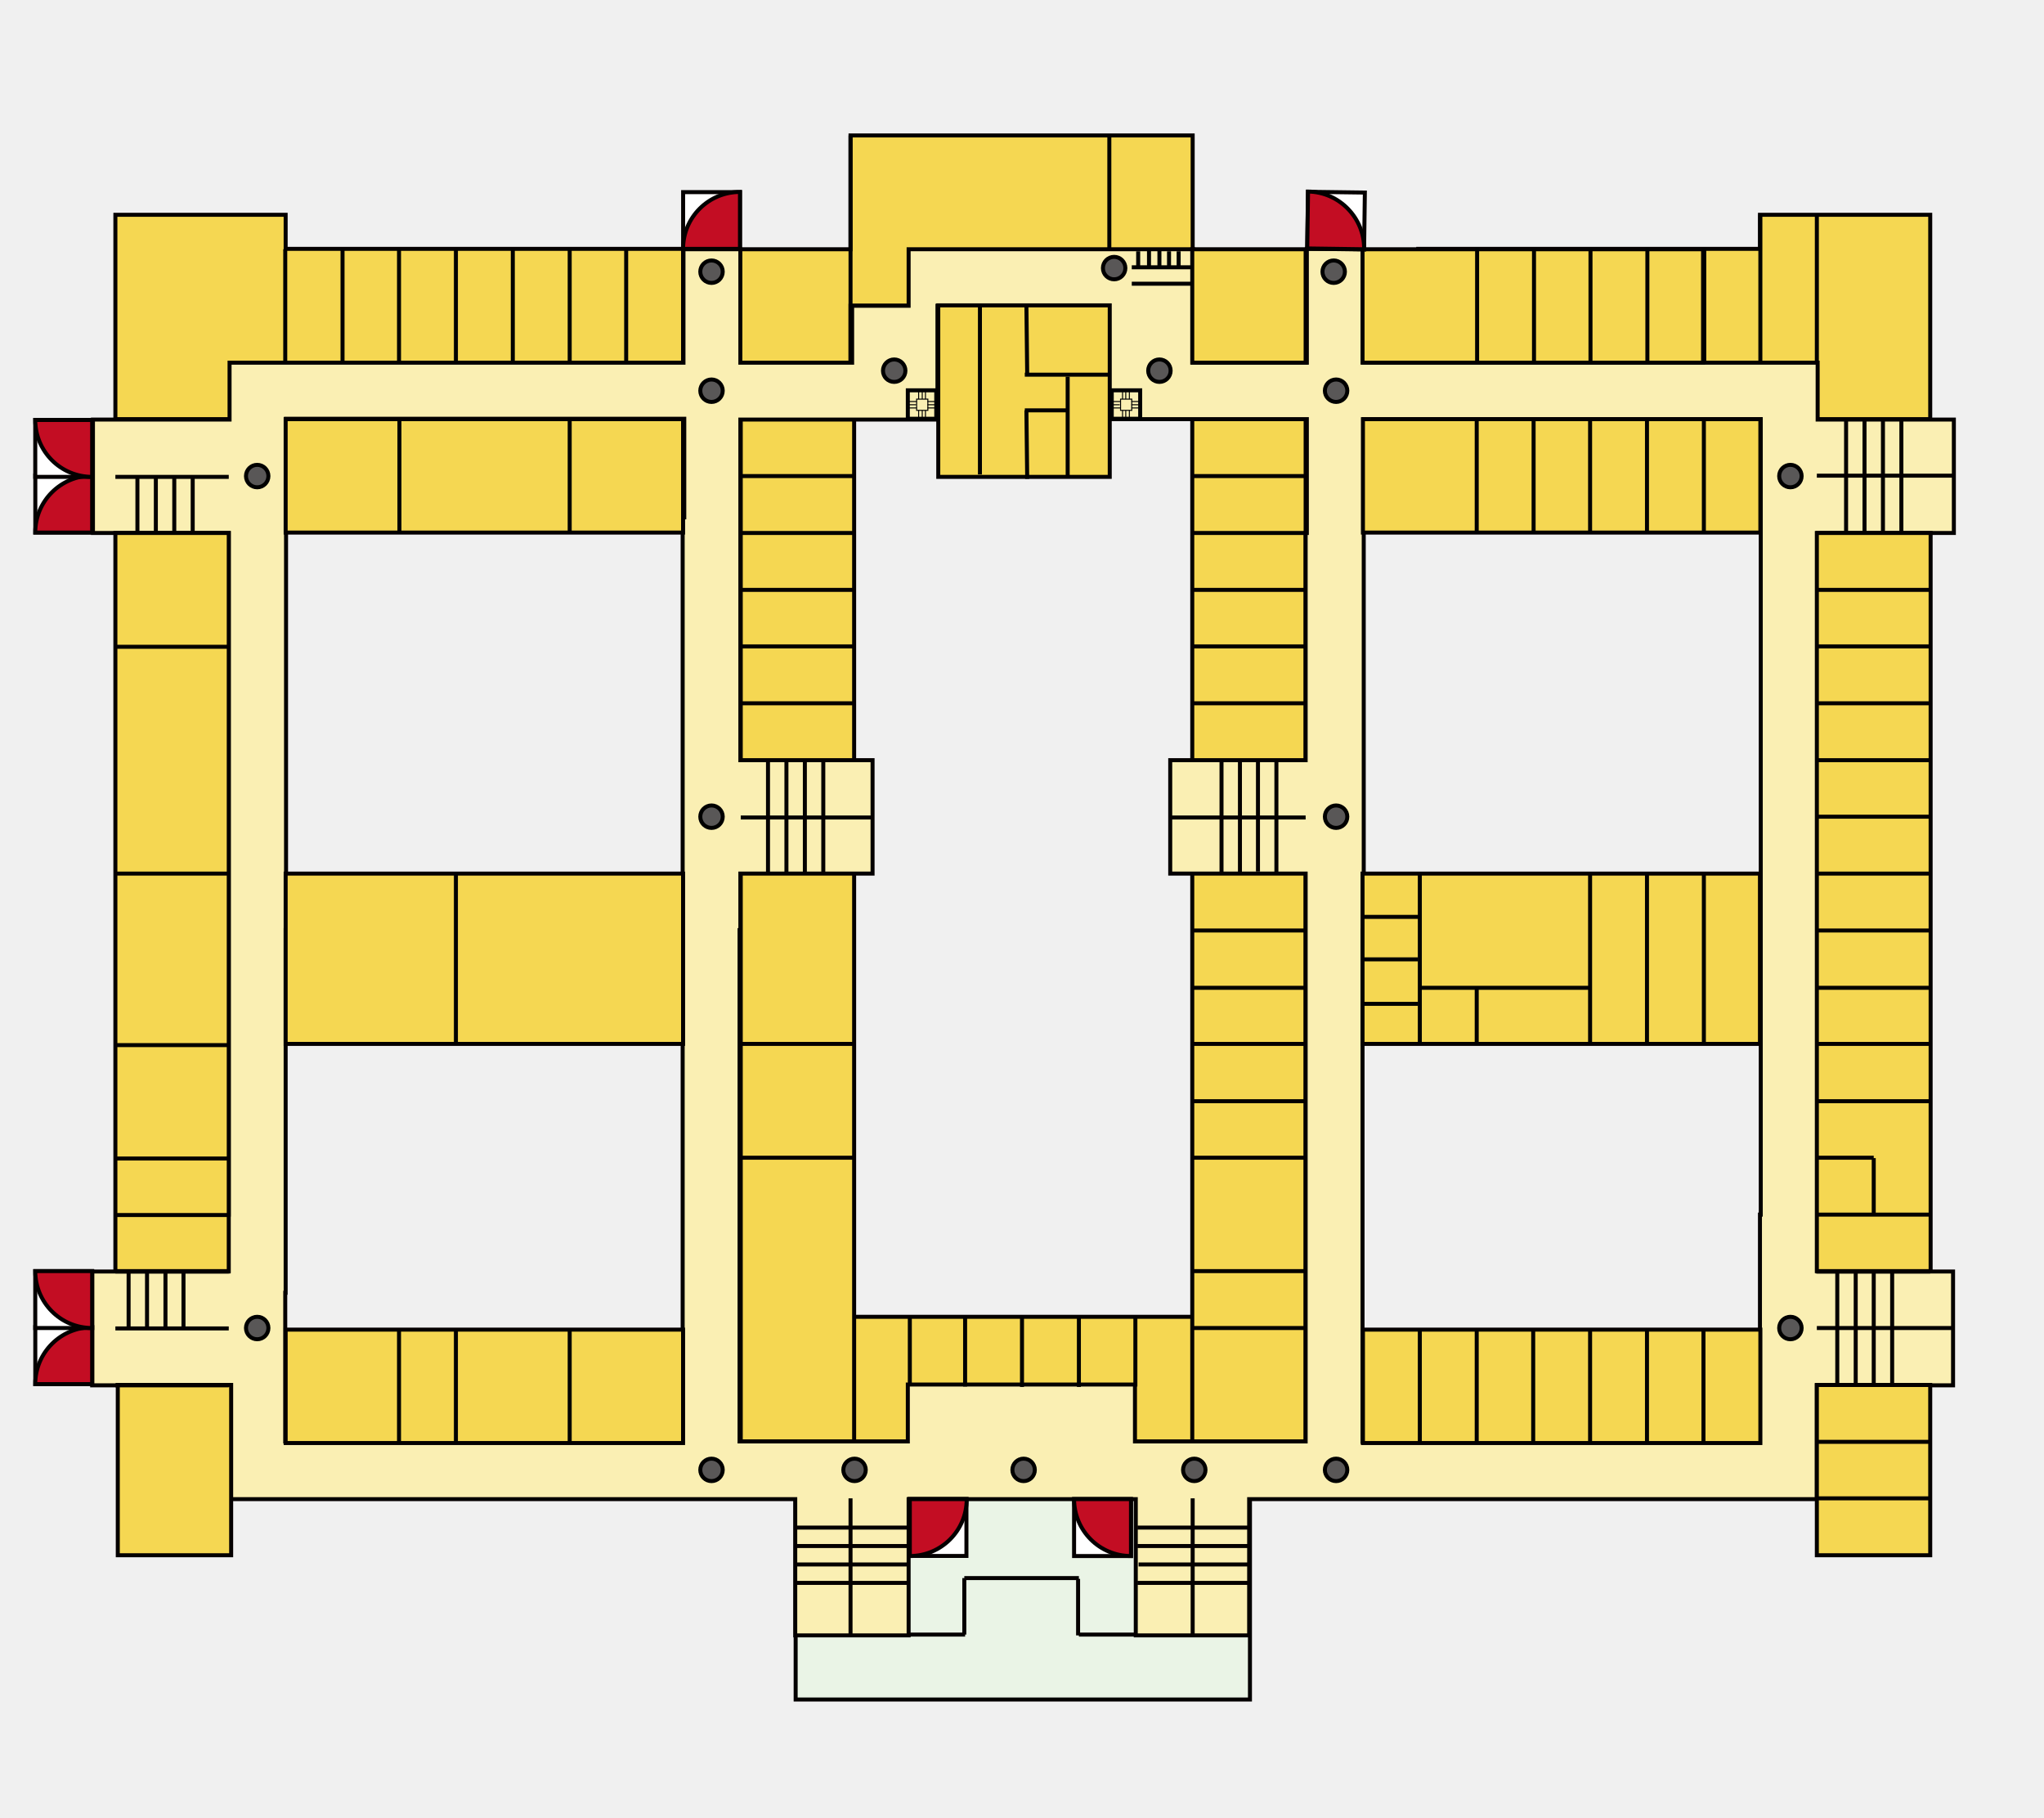
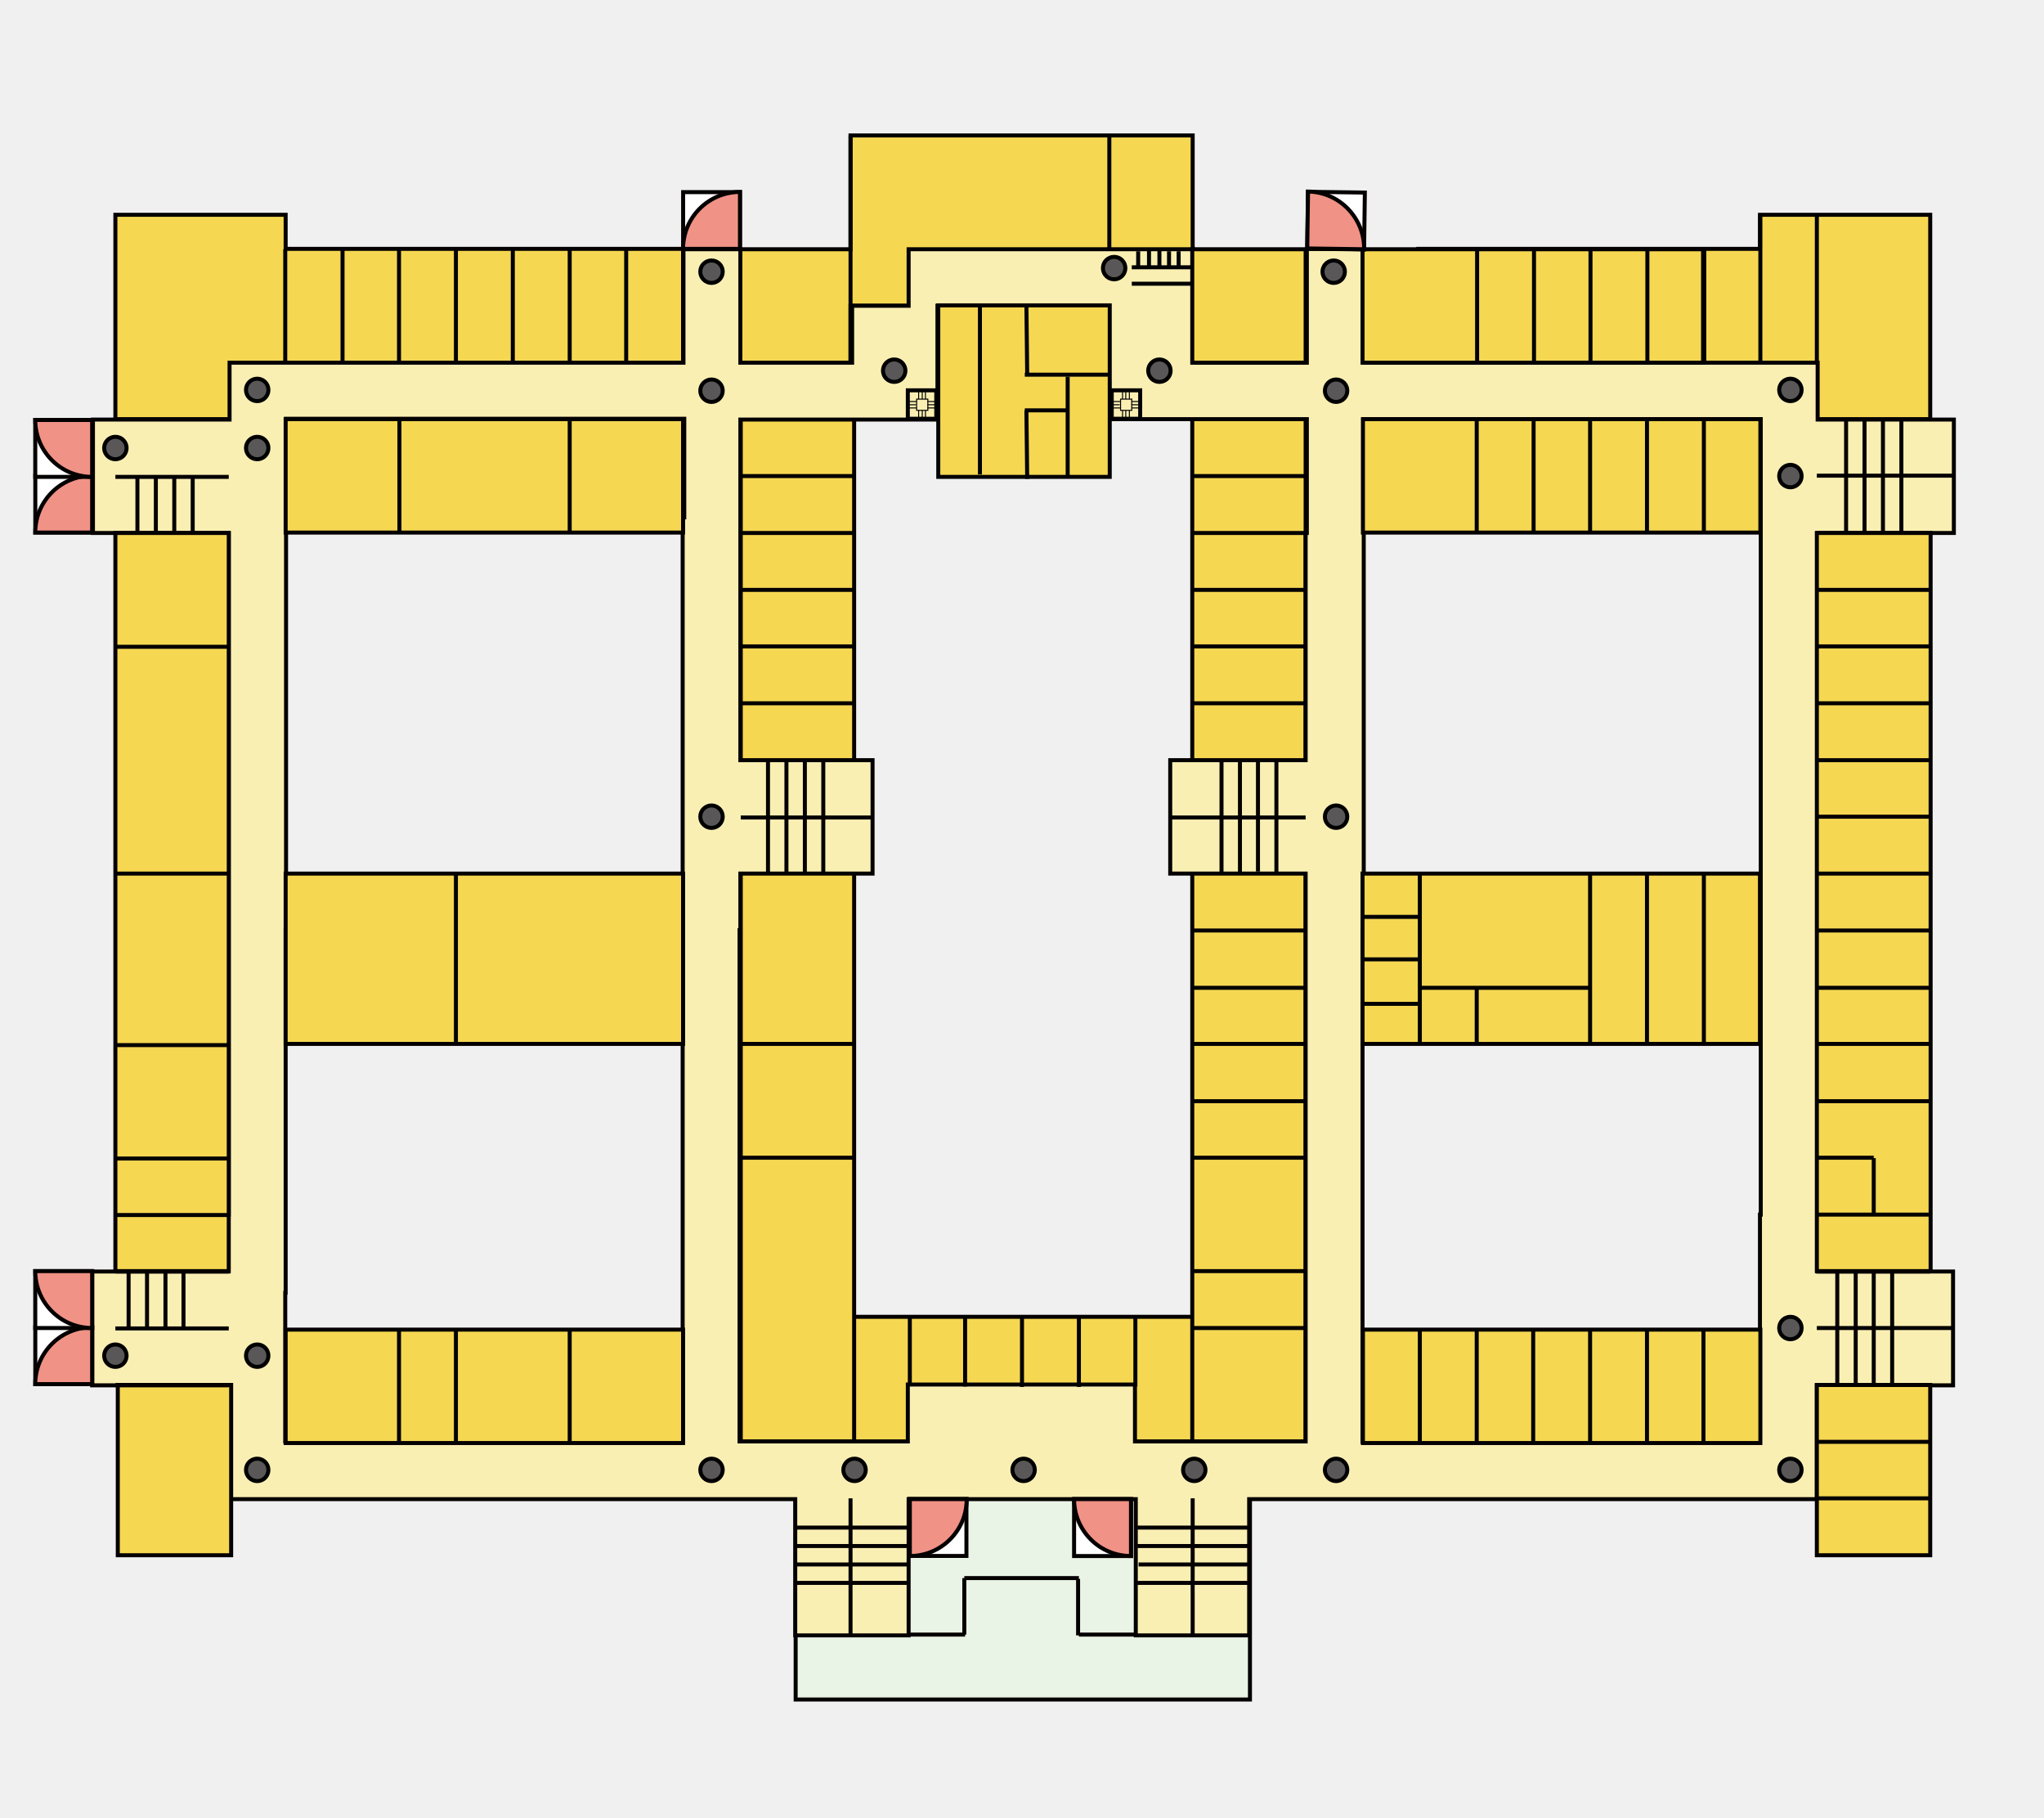
<svg xmlns="http://www.w3.org/2000/svg" version="1.1" x="0px" y="0px" viewBox="0 0 510.2 453.5" style="enable-background:new 0 0 510.2 453.5;" xml:space="preserve">
  <style type="text/css">
	.st0{fill:#EAF4E6;stroke:#040000;stroke-miterlimit:10;}
	.st1{fill:#F5D752;stroke:#040000;stroke-miterlimit:10;}
	.st2{fill:#FAEFB3;stroke:#040000;stroke-miterlimit:10;}
	.st3{fill:none;}
	.st4{fill:#595757;stroke:#000000;stroke-miterlimit:10;}
	.st5{fill:none;stroke:#000000;stroke-miterlimit:10;}
	.st6{fill:none;stroke:#040000;stroke-miterlimit:10;}
	.st7{fill:none;stroke:#000000;stroke-width:0.25;stroke-miterlimit:10;}
	.st8{fill:#FFFFFF;stroke:#040000;stroke-miterlimit:10;}
- 	.st9{fill:#C30D23;stroke:#040000;stroke-miterlimit:10;}
+ 	.st9{fill:#F09286;stroke:#040000;stroke-miterlimit:10;}
</style>
  <g id="レイヤー_1">
    <rect x="198.6" y="373.9" class="st0" width="113.4" height="50.2" />
    <rect x="212.8" y="328.6" class="st1" width="85" height="31.2" />
    <polygon class="st1" points="475.2,53.6 453.5,53.6 453.5,53.6 446.9,53.6 439.3,53.6 439.3,62.1 354,62.1 354,90.5 439.3,90.5    453.5,90.5 453.5,90.5 453.5,104.6 481.8,104.6 481.8,53.6  " />
    <rect x="297.6" y="104.6" class="st1" width="28.3" height="255.1" />
    <rect x="184.9" y="104.6" class="st1" width="28.3" height="255.1" />
    <polygon class="st1" points="71.3,62.1 71.3,53.6 60.3,53.6 57.1,53.6 28.8,53.6 28.8,104.6 60.3,104.6 60.3,90.5 170.5,90.5    170.5,62.1  " />
    <polygon class="st1" points="212.3,33.8 212.3,62.2 184.7,62.2 184.7,67.8 184.7,90.5 184.7,90.5 198.3,90.5 198.3,90.5    212.3,90.5 212.3,76.3 297.7,76.3 297.7,33.8  " />
    <path class="st2" d="M453.7,133h28.3h5.7v-28.3h-5.7h-28.3h0V90.5h-62.5h-28.3h-22.5V67.8h0v-5.7h-14.2v0.1v5.6v8.5v14.2v0H312v0   h-14.2V69.3v-1.5v-5.6h-71v7.1h0v7h-14.1v14.2h-0.3h-13.9v0h-13.7v0V67.8h0v-5.6h-14.2v5.6v8.6v14.1h-85v0H71.4H60.3h-3h0v14.2   H28.9h-5.7V133h5.7h28.2v170.1H57v14.2H28.7H23v14.2v0v14.2h5.7H57v14.2v14.2h0h14.2v0h0.1h14.2h4.2h74.7h20.4v0h13.7v0v34h28.3   v-34h56.7v34h28.3v-34v0h14.2v0h36.9h28.3h62.3v-14.2v-14.2h0h28.3h5.7v-14.2v0v-14.2h-5.7h-28.1v-85h-0.1L453.7,133L453.7,133z    M170.7,129.1h-0.3v193.5h0v37.1h-6.2h-7H89.6H71.3h-0.1l0-37.1h0.1v-90.5h0.1l0-127.6h99.1v0h0.3V129.1z M326.2,133h-0.3v56.7   h-28.1h-5.7V218h5.7h28.1v111.9h0v29.8h-14.2v0h-14.2h-14.2v0v-14.2h-56.7v14.2h-28.3v0h-13.7v0v-56.7h0v-70.9h0.2V218h27.6h5.4   v-28.3h-5.4h-27.6v0v-85h13.7v0h13.9h0.3H234V76.3h42.5v28.3h21.3H312v0h14.2V133z M439.5,232.2L439.5,232.2l0,70.9h-0.2v56.7   h-48.1h-28.3h-22.8v-56.7h0v-70.9h0.3V104.6h22.5h28.3h48.3V232.2z" />
    <rect x="234.2" y="76.2" class="st1" width="42.8" height="42.8" />
    <rect x="340.1" y="104.6" class="st3" width="85" height="198.4" />
    <polygon class="st3" points="311.7,104.6 297.6,104.6 276.3,104.6 276.3,76.3 233.8,76.3 233.8,104.6 212.5,104.6 198.3,104.6    198.3,104.6 184.7,104.6 184.7,189.7 184.7,189.7 217.7,189.7 217.7,218 184.7,218 184.7,303.1 198.3,303.1 198.3,303.1    226.7,303.1 226.7,288.9 283.4,288.9 283.4,303.1 311.7,303.1 311.7,303.1 325.9,303.1 325.9,218 291.9,218 291.9,189.7    325.9,189.7 325.9,104.6 311.7,104.6  " />
    <rect x="85.5" y="104.6" class="st3" width="85" height="198.4" />
    <rect x="85.5" y="104.6" class="st3" width="85" height="198.4" />
    <rect x="439.3" y="133" class="st3" width="0" height="127.6" />
    <rect x="340.1" y="104.6" class="st3" width="85" height="198.4" />
    <polygon class="st3" points="311.7,104.6 297.6,104.6 276.3,104.6 276.3,76.3 233.8,76.3 233.8,104.6 212.5,104.6 198.3,104.6    198.3,104.6 184.7,104.6 184.7,189.7 184.7,189.7 217.7,189.7 217.7,218 184.7,218 184.7,303.1 198.3,303.1 198.3,303.1    226.7,303.1 226.7,288.9 283.4,288.9 283.4,303.1 311.7,303.1 311.7,303.1 325.9,303.1 325.9,218 291.9,218 291.9,189.7    325.9,189.7 325.9,104.6 311.7,104.6  " />
    <rect x="453.5" y="345.6" class="st1" width="28.3" height="42.5" />
    <rect x="283.4" y="303.1" class="st3" width="14.2" height="0" />
    <polygon class="st3" points="297.6,274.7 297.6,218 291.9,218 291.9,189.7 297.6,189.7 297.6,104.6 276.3,104.6 276.3,76.3    233.8,76.3 233.8,104.6 212.5,104.6 198.3,104.6 198.3,104.6 184.7,104.6 184.7,189.7 184.7,189.7 217.7,189.7 217.7,218    184.7,218 184.7,303.1 198.3,303.1 198.3,303.1 226.7,303.1 226.7,288.9 283.4,288.9 283.4,274.7  " />
    <rect x="340.1" y="104.6" class="st3" width="85" height="198.4" />
    <polygon class="st1" points="42.9,133 28.8,133 28.8,317.2 57.1,317.2 57.1,133 42.9,133  " />
    <polygon class="st1" points="297.6,69.3 297.6,90.5 311.7,90.5 311.7,90.5 325.9,90.5 325.9,90.5 325.9,76.3 325.9,67.8    325.9,62.2 297.6,62.2 297.6,67.8  " />
    <rect x="340.1" y="104.6" class="st3" width="85" height="198.4" />
    <polygon class="st3" points="217.7,189.7 217.7,218 212.3,218 212.3,303.1 184.7,303.1 184.7,303.1 198.3,303.1 198.3,303.1    226.7,303.1 226.7,288.9 283.4,288.9 283.4,303.1 283.4,303.1 297.6,303.1 311.7,303.1 311.7,303.1 325.9,303.1 325.9,218    297.6,218 291.9,218 291.9,189.7 297.6,189.7 325.9,189.7 325.9,104.6 311.7,104.6 311.7,104.6 297.6,104.6 276.3,104.6    276.3,76.3 233.8,76.3 233.8,104.6 212.5,104.6 212.3,104.6 212.3,189.7  " />
    <circle class="st4" cx="289.4" cy="92.5" r="2.8" />
    <circle class="st4" cx="446.9" cy="118.8" r="2.8" />
    <circle class="st4" cx="446.9" cy="331.4" r="2.8" />
    <circle class="st4" cx="298.1" cy="366.8" r="2.8" />
    <circle class="st4" cx="213.3" cy="366.8" r="2.8" />
    <circle class="st4" cx="333.5" cy="366.8" r="2.8" />
    <circle class="st4" cx="177.6" cy="366.8" r="2.8" />
    <circle class="st4" cx="333.5" cy="203.8" r="2.8" />
    <circle class="st4" cx="177.6" cy="203.8" r="2.8" />
-     <circle class="st4" cx="64.2" cy="331.4" r="2.8" />
-     <circle class="st4" cx="64.2" cy="118.8" r="2.8" />
+     <circle class="st4" cx="64.2" cy="338.3" r="2.8" />
+     <circle class="st4" cx="64.2" cy="111.8" r="2.8" />
    <circle class="st4" cx="333.5" cy="97.5" r="2.8" />
    <circle class="st4" cx="177.6" cy="97.5" r="2.8" />
    <circle class="st4" cx="255.5" cy="366.8" r="2.8" />
    <circle class="st4" cx="223.2" cy="92.5" r="2.8" />
    <circle class="st4" cx="278.1" cy="66.9" r="2.8" />
    <rect x="340.1" y="218" class="st1" width="99.2" height="42.5" />
    <rect x="340.1" y="62.2" class="st1" width="85" height="28.3" />
    <rect x="71.3" y="104.6" class="st1" width="99.2" height="28.3" />
    <circle class="st4" cx="177.6" cy="67.8" r="2.8" />
    <circle class="st4" cx="332.9" cy="67.8" r="2.8" />
    <line class="st5" x1="156.3" y1="90.5" x2="156.3" y2="62.2" />
    <rect x="340.1" y="104.6" class="st3" width="85" height="198.4" />
    <polygon class="st3" points="311.7,104.6 297.6,104.6 276.3,104.6 276.3,76.3 233.8,76.3 233.8,104.6 212.5,104.6 212.3,104.6    198.3,104.6 198.3,104.6 184.7,104.6 184.7,189.7 184.7,189.7 212.3,189.7 217.7,189.7 217.7,218 212.3,218 184.7,218 184.7,303.1    184.7,303.1 198.3,303.1 198.3,303.1 226.7,303.1 226.7,288.9 283.4,288.9 283.4,303.1 283.4,303.1 297.6,303.1 311.7,303.1    311.7,303.1 325.9,303.1 325.9,218 297.6,218 291.9,218 291.9,189.7 297.6,189.7 325.9,189.7 325.9,104.6 311.7,104.6  " />
    <line class="st5" x1="142.2" y1="90.3" x2="142.2" y2="62" />
    <line class="st5" x1="99.6" y1="90.5" x2="99.6" y2="62.2" />
    <line class="st5" x1="113.8" y1="90.5" x2="113.8" y2="62.2" />
    <line class="st5" x1="128" y1="90.3" x2="128" y2="62" />
    <polygon class="st3" points="340.3,104.6 340.3,232.2 340.1,232.2 340.1,303.1 340.1,303.1 340.1,359.8 362.9,359.8 362.9,104.6     " />
    <polygon class="st3" points="425.1,359.8 425.1,303.1 425.3,303.1 425.3,232.2 425.4,232.2 425.4,104.6 377,104.6 377,359.8  " />
    <polygon class="st3" points="312,104.6 297.8,104.6 276.5,104.6 276.5,76.3 234,76.3 234,104.6 212.8,104.6 212.5,104.6    198.6,104.6 198.6,104.6 184.9,104.6 184.9,189.7 184.9,189.7 212.5,189.7 217.9,189.7 217.9,218 212.5,218 184.9,218 184.9,232.2    184.7,232.2 184.7,303.1 184.7,303.1 184.7,359.7 184.7,359.8 198.4,359.8 198.4,359.8 226.7,359.8 226.7,345.6 283.4,345.6    283.4,359.7 283.4,359.8 297.6,359.8 311.8,359.8 311.8,359.8 325.9,359.8 325.9,329.9 325.9,329.9 325.9,218 297.8,218 292.1,218    292.1,189.7 297.8,189.7 325.9,189.7 325.9,133 326.2,133 326.2,104.6 312,104.6  " />
    <polygon class="st3" points="170.5,104.6 71.4,104.6 71.4,232.2 71.3,232.2 71.3,322.6 71.2,322.6 71.2,359.8 71.3,359.8    89.6,359.8 157.3,359.8 164.3,359.8 170.5,359.8 170.5,322.6 170.5,322.6 170.5,129.1 170.7,129.1 170.7,104.6 170.5,104.6  " />
    <rect x="71.3" y="331.8" class="st1" width="99.2" height="28.3" />
    <rect x="340.2" y="104.6" class="st1" width="99.2" height="28.3" />
    <rect x="340.2" y="331.8" class="st1" width="99.2" height="28.3" />
    <polygon class="st1" points="467.7,133 453.5,133 453.5,317.2 481.9,317.2 481.9,133 467.7,133  " />
    <line class="st5" x1="71.2" y1="90.5" x2="71.2" y2="62.2" />
    <line class="st5" x1="85.5" y1="90.3" x2="85.5" y2="62" />
    <line class="st5" x1="425.4" y1="90.2" x2="425.4" y2="61.9" />
    <line class="st5" x1="382.9" y1="90.4" x2="382.9" y2="62.1" />
    <line class="st5" x1="397" y1="90.4" x2="397" y2="62.1" />
    <line class="st5" x1="411.2" y1="90.2" x2="411.2" y2="61.9" />
    <line class="st5" x1="368.7" y1="90.2" x2="368.7" y2="61.9" />
    <line class="st5" x1="439.4" y1="90.2" x2="439.4" y2="53.6" />
    <line class="st6" x1="297.6" y1="118.8" x2="325.9" y2="118.8" />
    <line class="st6" x1="297.6" y1="133" x2="325.9" y2="133" />
    <line class="st6" x1="297.6" y1="147.2" x2="325.9" y2="147.2" />
    <line class="st6" x1="297.6" y1="161.3" x2="325.9" y2="161.3" />
    <line class="st6" x1="297.6" y1="175.5" x2="325.9" y2="175.5" />
    <line class="st6" x1="297.6" y1="232.2" x2="325.9" y2="232.2" />
    <line class="st6" x1="297.6" y1="246.5" x2="325.9" y2="246.5" />
    <line class="st6" x1="297.6" y1="260.5" x2="325.9" y2="260.5" />
    <line class="st6" x1="297.6" y1="274.8" x2="325.9" y2="274.8" />
    <line class="st6" x1="297.6" y1="288.9" x2="325.9" y2="288.9" />
    <line class="st6" x1="297.6" y1="317.2" x2="325.9" y2="317.2" />
    <line class="st6" x1="297.6" y1="331.4" x2="325.9" y2="331.4" />
    <rect x="29.4" y="345.6" class="st1" width="28.3" height="42.5" />
    <line class="st5" x1="453.5" y1="90.2" x2="453.5" y2="53.6" />
    <line class="st6" x1="184.9" y1="118.8" x2="213.3" y2="118.8" />
    <line class="st6" x1="184.9" y1="133" x2="213.3" y2="133" />
    <line class="st6" x1="184.9" y1="147.2" x2="213.3" y2="147.2" />
    <line class="st6" x1="184.9" y1="161.3" x2="213.3" y2="161.3" />
    <line class="st6" x1="184.9" y1="175.5" x2="213.3" y2="175.5" />
    <line class="st6" x1="184.9" y1="260.5" x2="213.3" y2="260.5" />
    <line class="st6" x1="184.9" y1="288.9" x2="213.3" y2="288.9" />
    <line class="st6" x1="28.8" y1="161.4" x2="57.1" y2="161.4" />
    <line class="st6" x1="28.8" y1="260.8" x2="57.1" y2="260.8" />
    <line class="st6" x1="28.8" y1="289.1" x2="57.1" y2="289.1" />
    <line class="st6" x1="28.8" y1="303.2" x2="57.1" y2="303.2" />
    <line class="st6" x1="28.8" y1="317.3" x2="57.1" y2="317.3" />
    <line class="st6" x1="28.8" y1="331.5" x2="57.1" y2="331.5" />
    <line class="st6" x1="28.8" y1="345.7" x2="57.1" y2="345.7" />
    <line class="st6" x1="453.5" y1="147.2" x2="481.8" y2="147.2" />
    <line class="st6" x1="453.5" y1="161.3" x2="481.8" y2="161.3" />
    <line class="st6" x1="453.5" y1="175.5" x2="481.8" y2="175.5" />
    <line class="st6" x1="453.5" y1="189.7" x2="481.8" y2="189.7" />
    <line class="st6" x1="453.5" y1="203.8" x2="481.8" y2="203.8" />
    <line class="st6" x1="453.5" y1="260.5" x2="481.8" y2="260.5" />
    <line class="st6" x1="453.5" y1="274.8" x2="481.8" y2="274.8" />
    <line class="st6" x1="453.5" y1="288.9" x2="467.7" y2="288.9" />
    <line class="st6" x1="453.5" y1="303.1" x2="481.8" y2="303.1" />
    <line class="st6" x1="453.5" y1="317.3" x2="481.8" y2="317.3" />
    <line class="st6" x1="453.5" y1="331.4" x2="487.5" y2="331.4" />
    <line class="st6" x1="453.5" y1="345.6" x2="481.8" y2="345.6" />
    <line class="st6" x1="453.5" y1="359.8" x2="481.8" y2="359.8" />
    <line class="st6" x1="453.5" y1="373.9" x2="481.8" y2="373.9" />
    <line class="st5" x1="142.2" y1="132.9" x2="142.2" y2="104.6" />
    <line class="st5" x1="99.7" y1="133" x2="99.7" y2="104.8" />
    <line class="st5" x1="425.3" y1="133.1" x2="425.3" y2="104.8" />
    <line class="st5" x1="411.1" y1="132.9" x2="411.1" y2="104.7" />
    <line class="st5" x1="368.6" y1="133.1" x2="368.6" y2="104.8" />
    <line class="st5" x1="382.8" y1="133.1" x2="382.8" y2="104.8" />
    <line class="st5" x1="396.9" y1="132.9" x2="396.9" y2="104.7" />
    <line class="st6" x1="453.5" y1="118.7" x2="487.7" y2="118.7" />
    <line class="st6" x1="28.8" y1="119" x2="57.1" y2="119" />
    <line class="st6" x1="184.9" y1="204" x2="217.7" y2="204" />
    <line class="st6" x1="292.4" y1="204" x2="325.9" y2="204" />
    <line class="st5" x1="142.2" y1="360.1" x2="142.2" y2="331.8" />
    <line class="st5" x1="99.6" y1="360.2" x2="99.6" y2="332" />
    <line class="st5" x1="113.8" y1="360.2" x2="113.8" y2="332" />
    <line class="st5" x1="425.2" y1="360.2" x2="425.2" y2="332" />
    <line class="st5" x1="411.1" y1="360.1" x2="411.1" y2="331.8" />
    <line class="st5" x1="368.6" y1="360.2" x2="368.6" y2="332" />
    <line class="st5" x1="382.7" y1="360.2" x2="382.7" y2="332" />
    <line class="st5" x1="396.9" y1="360.1" x2="396.9" y2="331.8" />
    <line class="st5" x1="354.4" y1="360.1" x2="354.4" y2="331.8" />
    <line class="st6" x1="453.5" y1="232.2" x2="481.9" y2="232.2" />
    <line class="st6" x1="453.5" y1="218" x2="481.8" y2="218" />
    <line class="st6" x1="453.5" y1="246.5" x2="481.9" y2="246.5" />
    <line class="st6" x1="28.8" y1="218" x2="57.1" y2="218" />
    <rect x="71.3" y="218" class="st1" width="99.2" height="42.5" />
    <line class="st5" x1="113.8" y1="260.5" x2="113.8" y2="218" />
    <line class="st6" x1="467.7" y1="303.1" x2="467.7" y2="289" />
    <line class="st5" x1="425.3" y1="260.5" x2="425.3" y2="218.2" />
    <line class="st5" x1="411.1" y1="260.3" x2="411.1" y2="218" />
    <line class="st5" x1="368.6" y1="260.5" x2="368.6" y2="246.5" />
    <line class="st5" x1="354.5" y1="246.5" x2="396.9" y2="246.5" />
    <line class="st5" x1="396.9" y1="260.3" x2="396.9" y2="218" />
    <line class="st5" x1="354.4" y1="260.3" x2="354.4" y2="218" />
    <line class="st5" x1="340.2" y1="239.4" x2="354" y2="239.4" />
    <line class="st5" x1="340.3" y1="228.8" x2="354.1" y2="228.8" />
    <line class="st5" x1="340.2" y1="250.5" x2="354" y2="250.5" />
    <line class="st5" x1="212.3" y1="90.5" x2="212.3" y2="33.8" />
    <line class="st6" x1="43.5" y1="132.9" x2="43.5" y2="118.7" />
    <line class="st6" x1="38.9" y1="133" x2="38.9" y2="118.9" />
    <line class="st6" x1="48.1" y1="133" x2="48.1" y2="118.9" />
    <line class="st6" x1="34.3" y1="133" x2="34.3" y2="118.9" />
    <line class="st6" x1="41.3" y1="331.3" x2="41.3" y2="317.2" />
    <line class="st6" x1="36.7" y1="331.5" x2="36.7" y2="317.3" />
    <line class="st6" x1="45.8" y1="331.5" x2="45.8" y2="317.3" />
    <line class="st6" x1="32.1" y1="331.5" x2="32.1" y2="317.3" />
    <line class="st6" x1="200.9" y1="217.7" x2="200.9" y2="189.6" />
    <line class="st6" x1="196.3" y1="218" x2="196.3" y2="189.9" />
    <line class="st6" x1="205.5" y1="218" x2="205.5" y2="189.9" />
    <line class="st6" x1="191.7" y1="218" x2="191.7" y2="189.9" />
    <line class="st6" x1="198.9" y1="390.4" x2="226.9" y2="390.4" />
    <line class="st6" x1="198.6" y1="385.8" x2="226.7" y2="385.8" />
    <line class="st6" x1="198.6" y1="395" x2="226.7" y2="395" />
    <line class="st6" x1="198.6" y1="381.2" x2="226.7" y2="381.2" />
    <line class="st6" x1="470" y1="132.9" x2="470" y2="104.8" />
    <line class="st6" x1="465.4" y1="133.1" x2="465.4" y2="105.1" />
    <line class="st6" x1="474.6" y1="133.1" x2="474.6" y2="105.1" />
    <line class="st6" x1="460.8" y1="133.1" x2="460.8" y2="105.1" />
    <line class="st6" x1="467.7" y1="345.2" x2="467.7" y2="317.1" />
    <line class="st6" x1="463.2" y1="345.5" x2="463.2" y2="317.4" />
    <line class="st6" x1="472.3" y1="345.5" x2="472.3" y2="317.4" />
    <line class="st6" x1="458.6" y1="345.5" x2="458.6" y2="317.4" />
    <line class="st6" x1="212.3" y1="407.9" x2="212.3" y2="373.9" />
    <line class="st6" x1="297.7" y1="407.9" x2="297.7" y2="373.9" />
    <line class="st6" x1="284.2" y1="390.4" x2="312.2" y2="390.4" />
    <line class="st6" x1="283.9" y1="385.8" x2="311.9" y2="385.8" />
    <line class="st6" x1="283.9" y1="395" x2="311.9" y2="395" />
    <line class="st6" x1="283.9" y1="381.2" x2="311.9" y2="381.2" />
    <line class="st6" x1="314" y1="217.5" x2="314" y2="189.5" />
    <line class="st6" x1="309.5" y1="217.8" x2="309.5" y2="189.8" />
    <line class="st6" x1="318.6" y1="217.8" x2="318.6" y2="189.8" />
    <line class="st6" x1="304.9" y1="217.8" x2="304.9" y2="189.8" />
    <line class="st5" x1="255.1" y1="346.1" x2="255.1" y2="328.7" />
    <line class="st5" x1="269.3" y1="346.1" x2="269.3" y2="328.7" />
    <line class="st5" x1="240.9" y1="346" x2="240.9" y2="328.6" />
    <line class="st5" x1="283.4" y1="346" x2="283.4" y2="328.5" />
    <line class="st5" x1="282.5" y1="70.8" x2="297.6" y2="70.8" />
    <line class="st5" x1="282.5" y1="66.7" x2="297.6" y2="66.7" />
    <line class="st5" x1="294.2" y1="66.9" x2="294.2" y2="62.7" />
    <line class="st5" x1="291.8" y1="66.9" x2="291.8" y2="62.7" />
    <line class="st5" x1="289.4" y1="66.8" x2="289.4" y2="62.6" />
    <line class="st5" x1="286.8" y1="66.5" x2="286.8" y2="62.3" />
    <line class="st5" x1="284.1" y1="66.9" x2="284.1" y2="62.7" />
    <g>
      <rect x="226.6" y="97.4" class="st5" width="7.1" height="7.1" />
      <rect x="228.8" y="99.6" class="st7" width="2.8" height="2.8" />
      <line class="st7" x1="229.3" y1="97.4" x2="229.3" y2="99.6" />
      <line class="st7" x1="230.2" y1="102.4" x2="230.2" y2="104.5" />
      <line class="st7" x1="226.6" y1="100.2" x2="228.8" y2="100.2" />
      <line class="st7" x1="231" y1="102.4" x2="231" y2="104.5" />
      <line class="st7" x1="229.3" y1="102.4" x2="229.3" y2="104.5" />
      <line class="st7" x1="230.2" y1="97.4" x2="230.2" y2="99.6" />
      <line class="st7" x1="231" y1="97.4" x2="231" y2="99.6" />
      <line class="st7" x1="226.6" y1="101.8" x2="228.8" y2="101.8" />
      <line class="st7" x1="231.5" y1="100.2" x2="233.7" y2="100.2" />
      <line class="st7" x1="231.5" y1="101.8" x2="233.7" y2="101.8" />
      <line class="st7" x1="226.5" y1="101" x2="228.7" y2="101" />
      <line class="st7" x1="231.5" y1="101" x2="233.7" y2="101" />
    </g>
    <g>
      <rect x="277.5" y="97.4" class="st5" width="7.1" height="7.1" />
      <rect x="279.7" y="99.6" class="st7" width="2.8" height="2.8" />
      <line class="st7" x1="280.2" y1="97.4" x2="280.2" y2="99.6" />
      <line class="st7" x1="281" y1="102.4" x2="281" y2="104.5" />
      <line class="st7" x1="277.5" y1="100.2" x2="279.7" y2="100.2" />
      <line class="st7" x1="281.9" y1="102.4" x2="281.9" y2="104.5" />
      <line class="st7" x1="280.2" y1="102.4" x2="280.2" y2="104.5" />
      <line class="st7" x1="281" y1="97.4" x2="281" y2="99.6" />
      <line class="st7" x1="281.9" y1="97.4" x2="281.9" y2="99.6" />
      <line class="st7" x1="277.5" y1="101.8" x2="279.7" y2="101.8" />
      <line class="st7" x1="282.4" y1="100.2" x2="284.5" y2="100.2" />
      <line class="st7" x1="282.4" y1="101.8" x2="284.5" y2="101.8" />
      <line class="st7" x1="277.4" y1="101" x2="279.5" y2="101" />
      <line class="st7" x1="282.4" y1="101" x2="284.5" y2="101" />
    </g>
    <line class="st5" x1="227.1" y1="345.2" x2="227.1" y2="328.5" />
    <line class="st6" x1="226.7" y1="407.9" x2="240.9" y2="407.9" />
    <line class="st6" x1="283.4" y1="407.9" x2="269.3" y2="407.9" />
    <line class="st6" x1="269.1" y1="408.1" x2="269.1" y2="394" />
    <line class="st6" x1="240.7" y1="407.9" x2="240.7" y2="393.8" />
    <line class="st6" x1="240.7" y1="393.8" x2="269.3" y2="393.8" />
    <line class="st5" x1="276.9" y1="62" x2="276.9" y2="33.8" />
    <line class="st5" x1="256.4" y1="93.5" x2="256.2" y2="76.3" />
    <line class="st5" x1="244.6" y1="118.4" x2="244.6" y2="76.3" />
    <line class="st5" x1="266.5" y1="118.6" x2="266.5" y2="94" />
    <line class="st5" x1="255.8" y1="93.5" x2="277.2" y2="93.5" />
    <line class="st5" x1="255.8" y1="102.4" x2="266.5" y2="102.4" />
    <line class="st5" x1="256.4" y1="119.5" x2="256.2" y2="102.4" />
    <g>
      <rect x="170.5" y="47.9" transform="matrix(-6.413254e-14 1 -1 -6.413254e-14 232.6125 -122.5574)" class="st8" width="14.2" height="14.2" />
      <path class="st9" d="M184.7,47.9c-7.8,0-14.2,6.3-14.2,14.2h14.2V47.9z" />
    </g>
    <g>
      <rect x="326.4" y="47.9" transform="matrix(-0.9999 -1.339349e-02 1.339349e-02 -0.9999 666.2141 114.5168)" class="st8" width="14.2" height="14.2" />
      <path class="st9" d="M340.5,62.2c0.1-7.8-6.2-14.3-14-14.4L326.3,62L340.5,62.2z" />
    </g>
    <g>
      <g>
        <rect x="8.8" y="118.7" transform="matrix(-6.413254e-14 1 -1 -6.413254e-14 141.7154 109.874)" class="st8" width="14.2" height="14.2" />
        <path class="st9" d="M23,118.7c-7.8,0-14.2,6.3-14.2,14.2H23V118.7z" />
      </g>
      <g>
        <rect x="8.8" y="104.8" class="st8" width="14.2" height="14.2" />
        <path class="st9" d="M8.8,104.8c0,7.8,6.3,14.2,14.2,14.2l0-14.2L8.8,104.8z" />
      </g>
    </g>
    <g>
      <g>
        <rect x="8.8" y="331.2" transform="matrix(-6.413254e-14 1 -1 -6.413254e-14 354.2097 322.3682)" class="st8" width="14.2" height="14.2" />
        <path class="st9" d="M23,331.2c-7.8,0-14.2,6.3-14.2,14.2H23V331.2z" />
      </g>
      <g>
        <rect x="8.8" y="317.2" class="st8" width="14.2" height="14.2" />
        <path class="st9" d="M8.8,317.2c0,7.8,6.3,14.2,14.2,14.2l0-14.2H8.8z" />
      </g>
    </g>
    <g>
      <rect x="268.1" y="374.1" class="st8" width="14.2" height="14.2" />
      <path class="st9" d="M268.1,374.1c0,7.8,6.3,14.2,14.2,14.2v-14.2H268.1z" />
    </g>
    <g>
-       <rect x="227.1" y="374.1" transform="matrix(2.082342e-07 -1 1 2.082342e-07 -147.0713 615.376)" class="st8" width="14.2" height="14.2" />
+       <rect x="227.1" y="374.1" transform="matrix(2.082343e-07 -1 1 2.082343e-07 -147.0713 615.376)" class="st8" width="14.2" height="14.2" />
      <path class="st9" d="M227.1,388.3c7.8,0,14.2-6.3,14.2-14.2h-14.2V388.3z" />
    </g>
+     <circle class="st4" cx="64.2" cy="366.8" r="2.8" />
+     <circle class="st4" cx="446.9" cy="366.8" r="2.8" />
+     <circle class="st4" cx="64.2" cy="97.3" r="2.8" />
+     <circle class="st4" cx="446.9" cy="97.3" r="2.8" />
+     <circle class="st4" cx="28.8" cy="338.3" r="2.8" />
+     <circle class="st4" cx="28.8" cy="111.8" r="2.8" />
  </g>
  <g id="バーテクス">
</g>
</svg>
